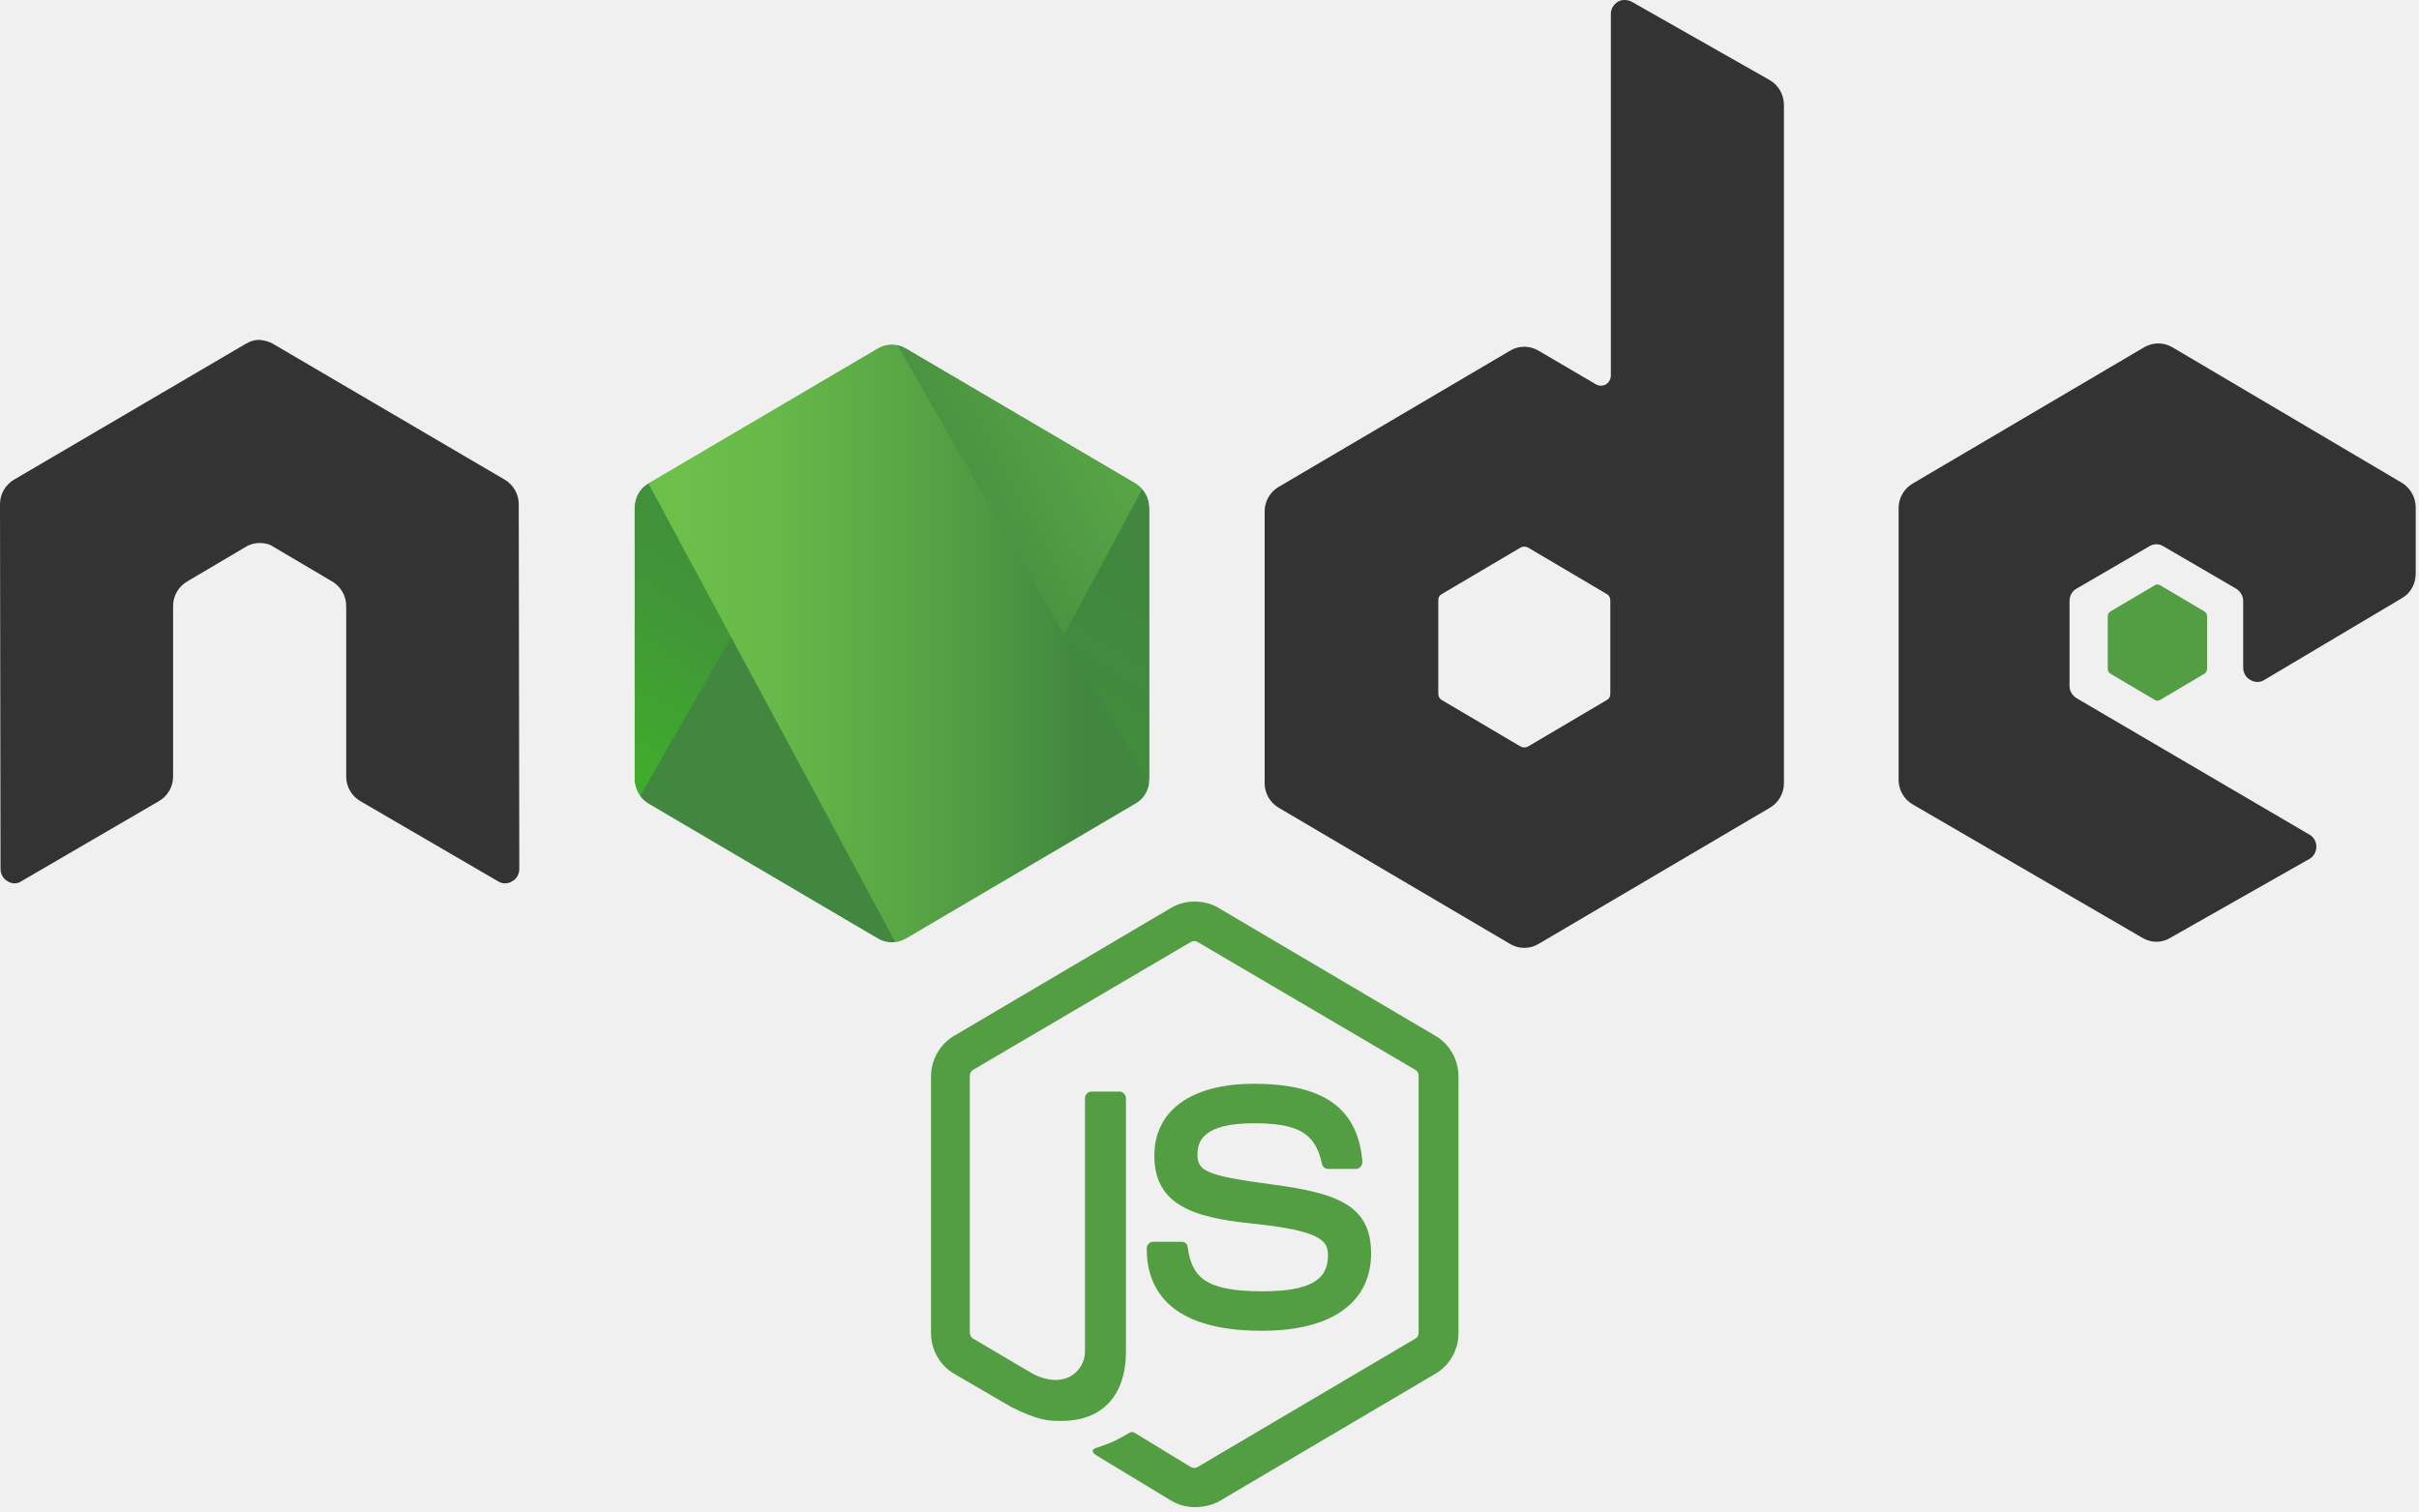
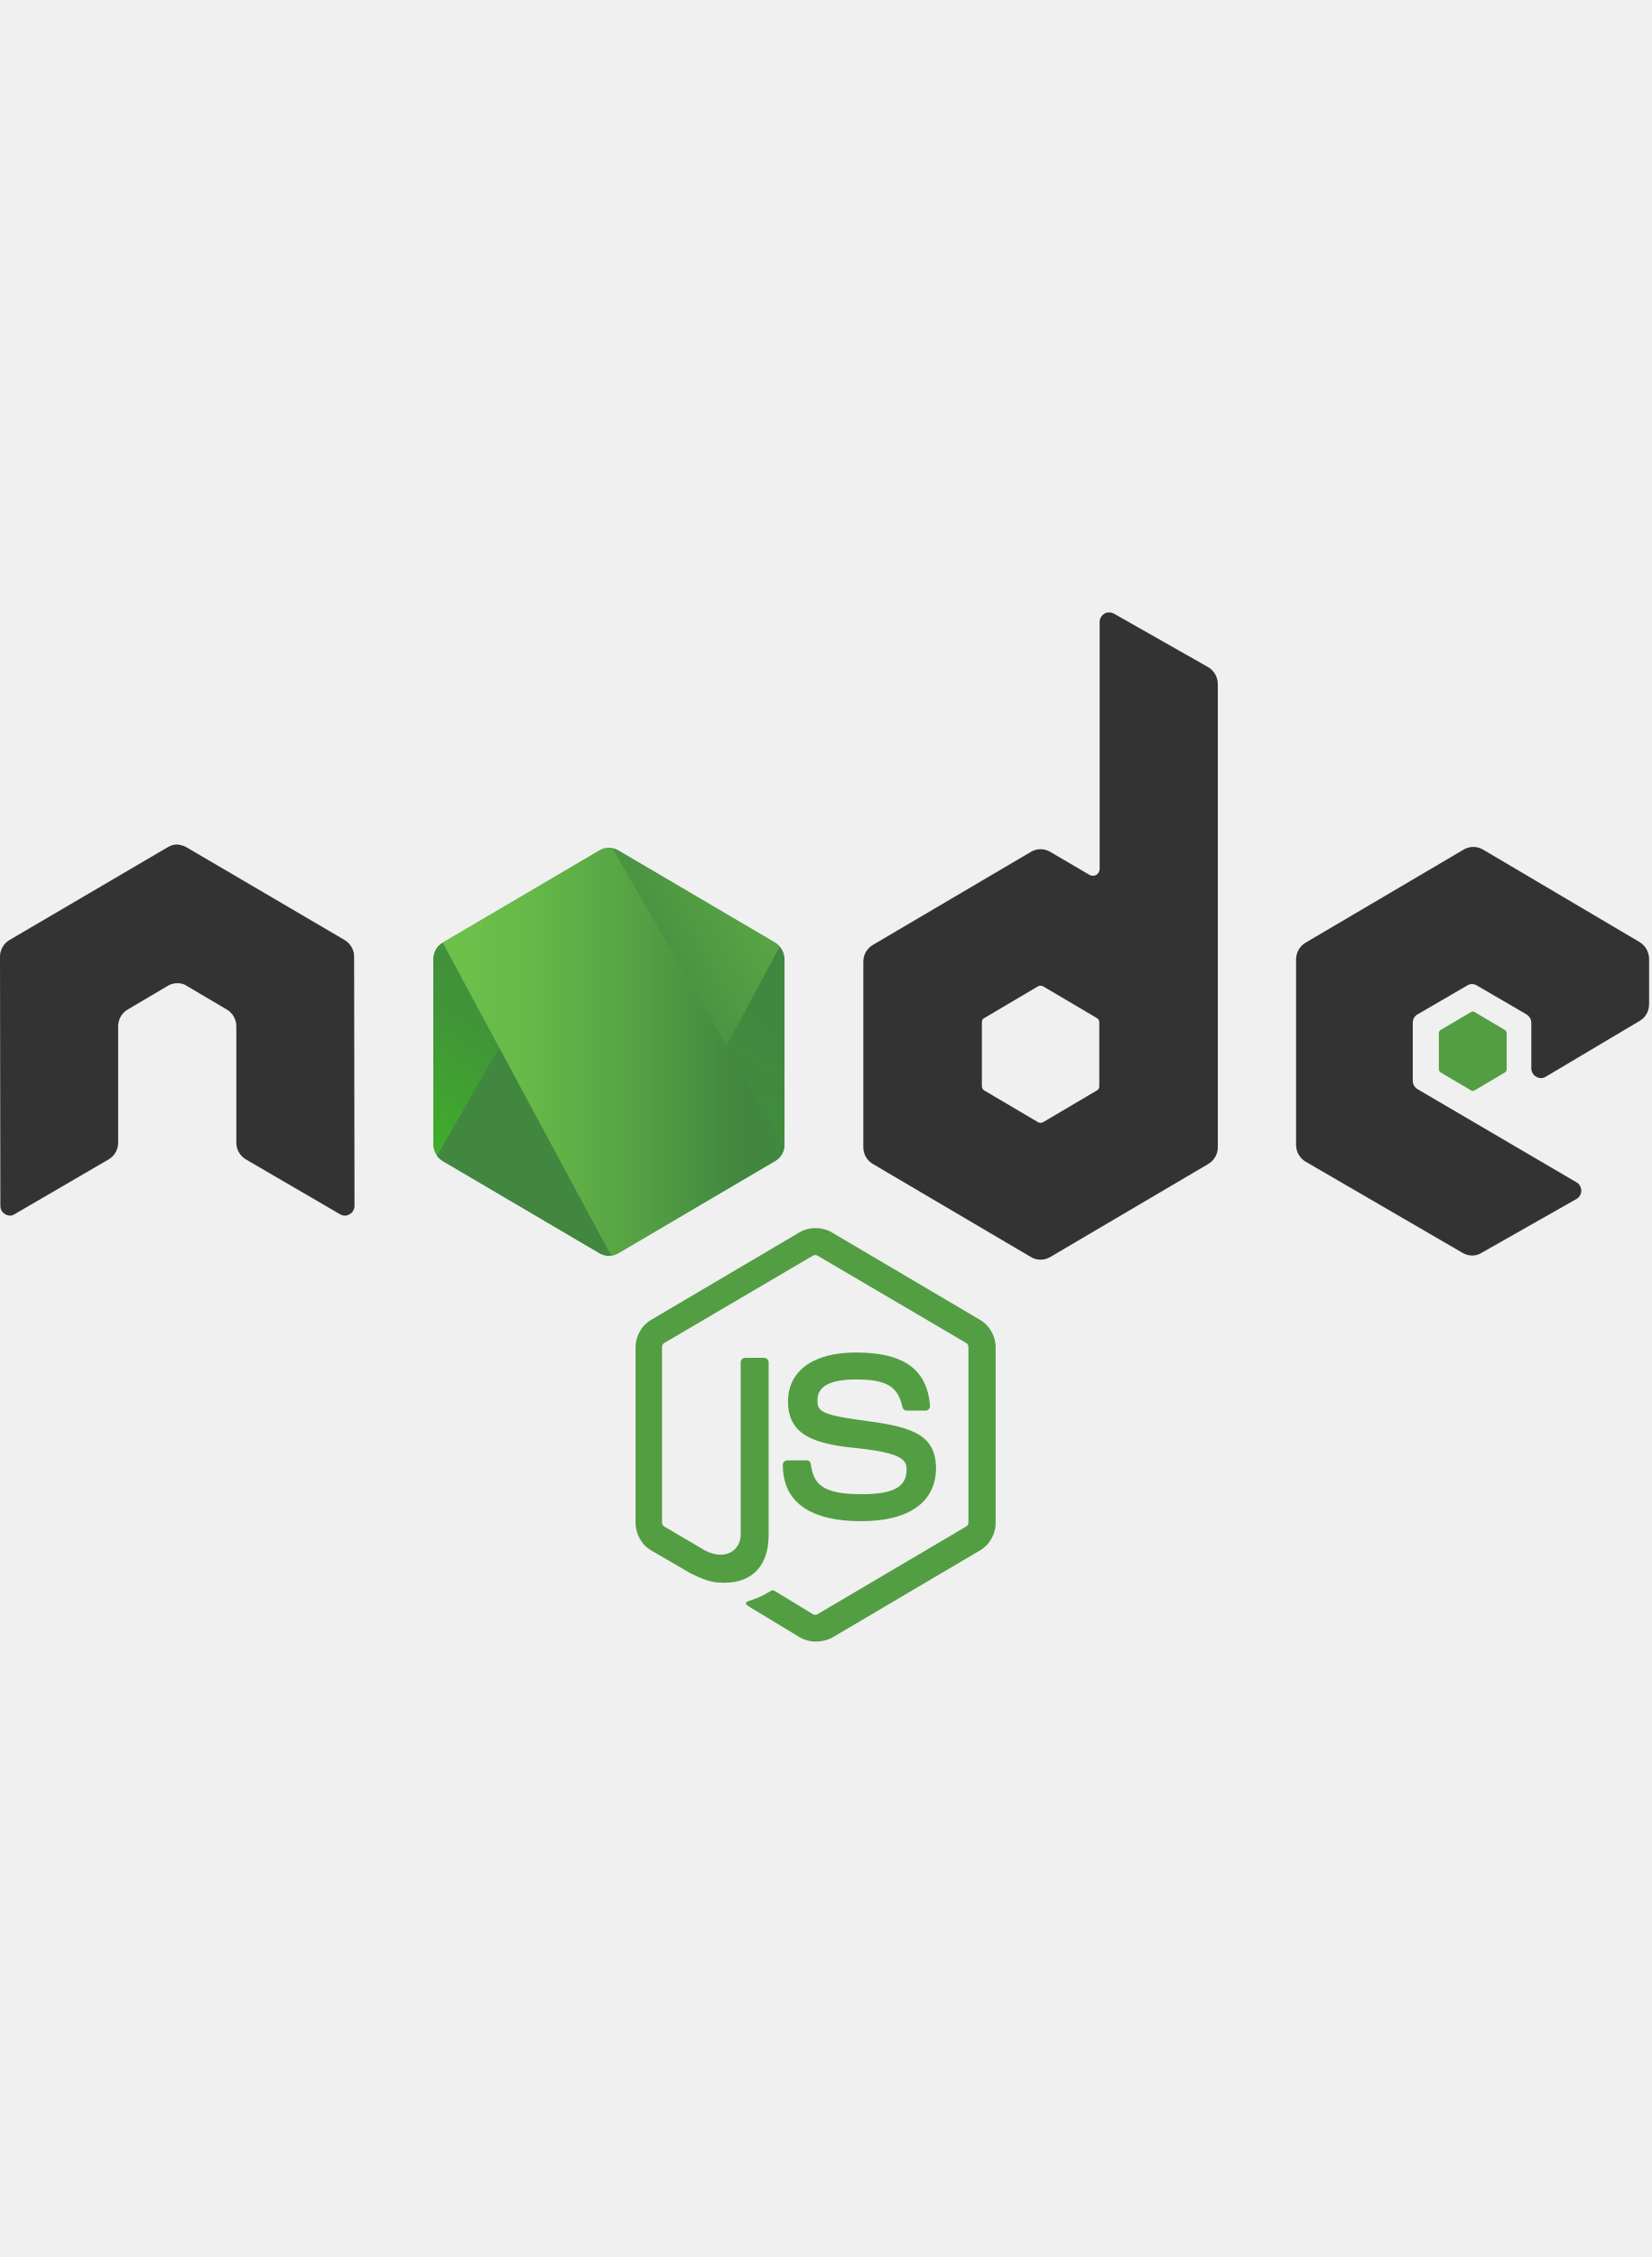
- <svg xmlns="http://www.w3.org/2000/svg" width="104" height="65" viewBox="0 0 104 65" fill="none">
+ <svg xmlns="http://www.w3.org/2000/svg" width="120" height="164" viewBox="0 0 104 65" fill="none">
  <path d="M51.366 64.812C51.014 64.812 50.685 64.717 50.38 64.549L47.258 62.659C46.788 62.396 47.023 62.3 47.164 62.252C47.798 62.037 47.915 61.989 48.572 61.607C48.643 61.559 48.737 61.583 48.807 61.63L51.202 63.09C51.296 63.138 51.413 63.138 51.483 63.09L60.851 57.563C60.944 57.515 60.991 57.42 60.991 57.3V46.271C60.991 46.151 60.944 46.055 60.851 46.008L51.483 40.505C51.39 40.457 51.272 40.457 51.202 40.505L41.835 46.008C41.741 46.055 41.694 46.175 41.694 46.271V57.3C41.694 57.396 41.741 57.515 41.835 57.563L44.394 59.071C45.779 59.788 46.647 58.951 46.647 58.114V47.228C46.647 47.084 46.765 46.941 46.929 46.941H48.126C48.267 46.941 48.408 47.06 48.408 47.228V58.114C48.408 60.004 47.399 61.104 45.638 61.104C45.098 61.104 44.675 61.104 43.478 60.506L41.013 59.071C40.403 58.712 40.027 58.042 40.027 57.324V46.295C40.027 45.577 40.403 44.907 41.013 44.548L50.38 39.022C50.967 38.687 51.765 38.687 52.352 39.022L61.719 44.548C62.33 44.907 62.705 45.577 62.705 46.295V57.324C62.705 58.042 62.33 58.712 61.719 59.071L52.352 64.597C52.047 64.741 51.695 64.812 51.366 64.812ZM54.254 57.228C50.145 57.228 49.3 55.314 49.3 53.687C49.3 53.544 49.418 53.4 49.582 53.4H50.803C50.944 53.4 51.061 53.496 51.061 53.64C51.249 54.908 51.789 55.53 54.277 55.53C56.249 55.53 57.094 55.075 57.094 53.998C57.094 53.376 56.86 52.922 53.784 52.611C51.225 52.348 49.629 51.773 49.629 49.692C49.629 47.754 51.225 46.606 53.902 46.606C56.907 46.606 58.386 47.658 58.573 49.955C58.573 50.027 58.55 50.099 58.503 50.17C58.456 50.218 58.386 50.266 58.315 50.266H57.094C56.977 50.266 56.86 50.17 56.836 50.051C56.554 48.735 55.827 48.304 53.902 48.304C51.742 48.304 51.483 49.07 51.483 49.644C51.483 50.338 51.789 50.553 54.7 50.936C57.587 51.319 58.949 51.869 58.949 53.927C58.925 56.032 57.235 57.228 54.254 57.228Z" fill="#539E43" />
  <path d="M22.302 21.676C22.302 21.245 22.068 20.839 21.692 20.623L11.738 14.786C11.574 14.69 11.386 14.642 11.198 14.618H11.104C10.916 14.618 10.729 14.69 10.564 14.786L0.61 20.623C0.235 20.839 0 21.245 0 21.676L0.023 37.371C0.023 37.586 0.141 37.801 0.329 37.897C0.516 38.017 0.751 38.017 0.916 37.897L6.832 34.452C7.207 34.237 7.442 33.83 7.442 33.399V26.054C7.442 25.624 7.677 25.217 8.052 25.002L10.564 23.518C10.752 23.399 10.963 23.351 11.175 23.351C11.386 23.351 11.597 23.399 11.762 23.518L14.274 25.002C14.649 25.217 14.884 25.624 14.884 26.054V33.399C14.884 33.83 15.119 34.237 15.494 34.452L21.41 37.897C21.598 38.017 21.833 38.017 22.021 37.897C22.209 37.801 22.326 37.586 22.326 37.371L22.302 21.676Z" fill="#333333" />
  <path d="M70.147 0.072C69.959 -0.024 69.725 -0.024 69.56 0.072C69.373 0.191 69.255 0.383 69.255 0.598V16.149C69.255 16.293 69.185 16.436 69.044 16.532C68.903 16.604 68.762 16.604 68.621 16.532L66.133 15.073C65.757 14.857 65.311 14.857 64.936 15.073L54.981 20.934C54.606 21.15 54.371 21.556 54.371 21.987V33.686C54.371 34.117 54.606 34.524 54.981 34.739L64.936 40.6C65.311 40.816 65.757 40.816 66.133 40.6L76.087 34.739C76.462 34.524 76.697 34.117 76.697 33.686V4.522C76.697 4.067 76.462 3.661 76.087 3.445L70.147 0.072ZM69.232 29.834C69.232 29.954 69.185 30.05 69.091 30.098L65.687 32.107C65.593 32.155 65.475 32.155 65.382 32.107L61.977 30.098C61.883 30.05 61.837 29.93 61.837 29.834V25.815C61.837 25.695 61.883 25.6 61.977 25.552L65.382 23.542C65.475 23.494 65.593 23.494 65.687 23.542L69.091 25.552C69.185 25.6 69.232 25.719 69.232 25.815V29.834Z" fill="#333333" />
  <path d="M103.272 25.719C103.648 25.504 103.859 25.097 103.859 24.666V21.819C103.859 21.389 103.624 20.982 103.272 20.767L93.389 14.929C93.013 14.714 92.567 14.714 92.191 14.929L82.237 20.791C81.862 21.006 81.627 21.413 81.627 21.843V33.543C81.627 33.973 81.862 34.38 82.237 34.595L92.121 40.337C92.497 40.553 92.943 40.553 93.295 40.337L99.281 36.94C99.469 36.844 99.587 36.629 99.587 36.414C99.587 36.198 99.469 35.983 99.281 35.887L89.28 30.026C89.093 29.906 88.975 29.715 88.975 29.499V25.839C88.975 25.623 89.093 25.408 89.28 25.312L92.403 23.494C92.591 23.375 92.825 23.375 93.013 23.494L96.135 25.312C96.323 25.432 96.441 25.623 96.441 25.839V28.71C96.441 28.925 96.558 29.14 96.746 29.236C96.934 29.356 97.168 29.356 97.356 29.236L103.272 25.719Z" fill="#333333" />
  <path d="M92.638 25.169C92.708 25.121 92.802 25.121 92.872 25.169L94.774 26.293C94.844 26.341 94.891 26.413 94.891 26.509V28.758C94.891 28.853 94.844 28.925 94.774 28.973L92.872 30.098C92.802 30.145 92.708 30.145 92.638 30.098L90.736 28.973C90.665 28.925 90.618 28.853 90.618 28.758V26.509C90.618 26.413 90.665 26.341 90.736 26.293L92.638 25.169Z" fill="#539E43" />
  <mask id="mask0" mask-type="alpha" maskUnits="userSpaceOnUse" x="27" y="14" width="23" height="27">
    <path d="M38.947 14.977C38.572 14.762 38.126 14.762 37.75 14.977L27.866 20.791C27.491 21.006 27.279 21.413 27.279 21.843V33.495C27.279 33.925 27.514 34.332 27.866 34.547L37.75 40.361C38.126 40.577 38.572 40.577 38.947 40.361L48.831 34.547C49.206 34.332 49.418 33.925 49.418 33.495V21.843C49.418 21.413 49.183 21.006 48.831 20.791L38.947 14.977Z" fill="white" />
  </mask>
  <g mask="url(#mask0)">
    <path d="M38.947 14.977C38.572 14.762 38.126 14.762 37.75 14.977L27.866 20.791C27.491 21.006 27.279 21.413 27.279 21.843V33.495C27.279 33.925 27.514 34.332 27.866 34.547L37.75 40.361C38.126 40.577 38.572 40.577 38.947 40.361L48.831 34.547C49.206 34.332 49.418 33.925 49.418 33.495V21.843C49.418 21.413 49.183 21.006 48.831 20.791L38.947 14.977Z" fill="url(#paint0_linear)" />
    <path d="M48.854 20.79L38.924 14.976C38.83 14.928 38.712 14.881 38.618 14.857L27.491 34.284C27.585 34.403 27.702 34.499 27.819 34.571L37.75 40.385C38.032 40.552 38.36 40.6 38.666 40.504L49.112 21.029C49.042 20.934 48.948 20.862 48.854 20.79Z" fill="url(#paint1_linear)" />
    <path fill-rule="evenodd" clip-rule="evenodd" d="M48.878 34.548C49.159 34.38 49.371 34.093 49.465 33.782L38.572 14.834C38.29 14.786 37.985 14.81 37.726 14.977L27.866 20.767L38.501 40.529C38.642 40.505 38.806 40.457 38.947 40.385L48.878 34.548Z" fill="url(#paint2_linear)" />
    <path fill-rule="evenodd" clip-rule="evenodd" d="M48.878 34.547L38.971 40.361C38.83 40.433 38.689 40.481 38.525 40.505L38.712 40.864L49.699 34.38V34.236L49.418 33.758C49.371 34.093 49.159 34.38 48.878 34.547Z" fill="url(#paint3_linear)" />
    <path fill-rule="evenodd" clip-rule="evenodd" d="M48.878 34.547L38.971 40.361C38.83 40.433 38.689 40.481 38.525 40.505L38.712 40.864L49.699 34.38V34.236L49.418 33.758C49.371 34.093 49.159 34.38 48.878 34.547Z" fill="url(#paint4_linear)" />
  </g>
  <defs>
    <linearGradient id="paint0_linear" x1="42.375" y1="19.311" x2="31.247" y2="36.468" gradientUnits="userSpaceOnUse">
      <stop stop-color="#41873F" />
      <stop offset="0.329" stop-color="#418B3D" />
      <stop offset="0.635" stop-color="#419637" />
      <stop offset="0.932" stop-color="#3FA92D" />
      <stop offset="1" stop-color="#3FAE2A" />
    </linearGradient>
    <linearGradient id="paint1_linear" x1="36.848" y1="29.033" x2="64.211" y2="14.445" gradientUnits="userSpaceOnUse">
      <stop offset="0.138" stop-color="#41873F" />
      <stop offset="0.403" stop-color="#54A044" />
      <stop offset="0.714" stop-color="#66B848" />
      <stop offset="0.908" stop-color="#6CC04A" />
    </linearGradient>
    <linearGradient id="paint2_linear" x1="26.919" y1="27.67" x2="49.788" y2="27.67" gradientUnits="userSpaceOnUse">
      <stop offset="0.092" stop-color="#6CC04A" />
      <stop offset="0.286" stop-color="#66B848" />
      <stop offset="0.597" stop-color="#54A044" />
      <stop offset="0.862" stop-color="#41873F" />
    </linearGradient>
    <linearGradient id="paint3_linear" x1="26.919" y1="37.33" x2="49.788" y2="37.33" gradientUnits="userSpaceOnUse">
      <stop offset="0.092" stop-color="#6CC04A" />
      <stop offset="0.286" stop-color="#66B848" />
      <stop offset="0.597" stop-color="#54A044" />
      <stop offset="0.862" stop-color="#41873F" />
    </linearGradient>
    <linearGradient id="paint4_linear" x1="53.12" y1="18.76" x2="47.111" y2="49.658" gradientUnits="userSpaceOnUse">
      <stop stop-color="#41873F" />
      <stop offset="0.329" stop-color="#418B3D" />
      <stop offset="0.635" stop-color="#419637" />
      <stop offset="0.932" stop-color="#3FA92D" />
      <stop offset="1" stop-color="#3FAE2A" />
    </linearGradient>
  </defs>
</svg>
